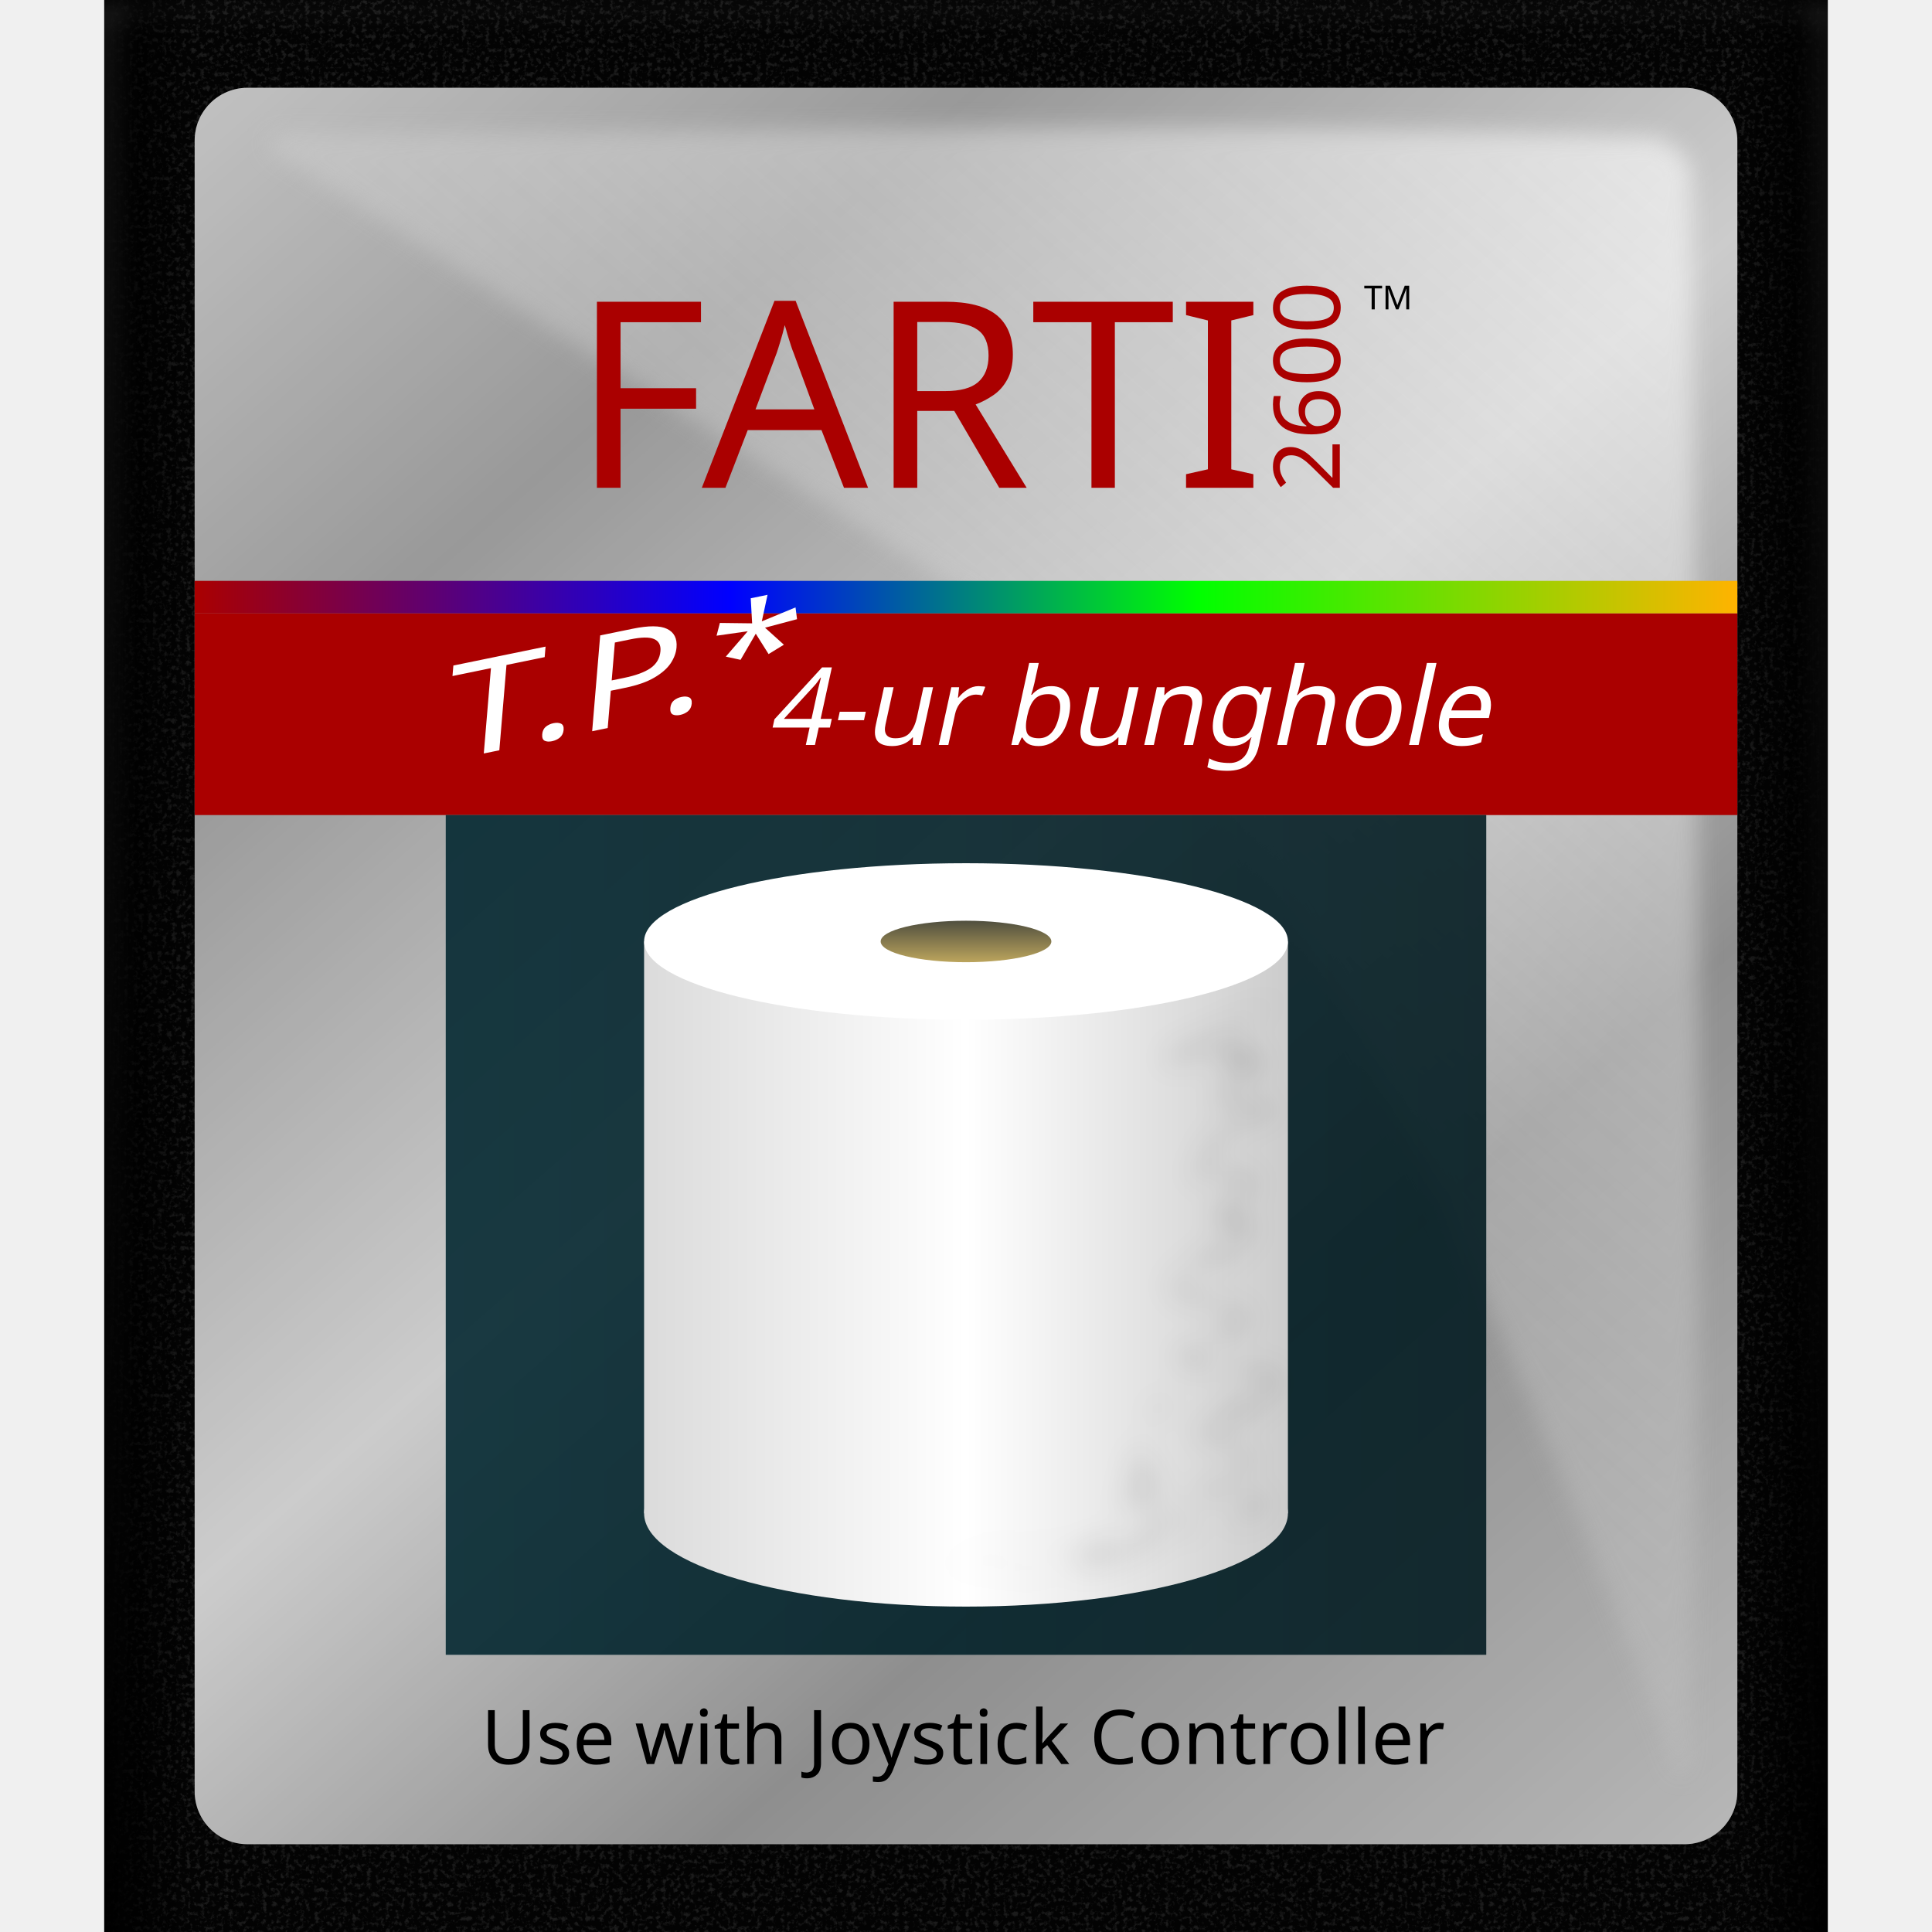
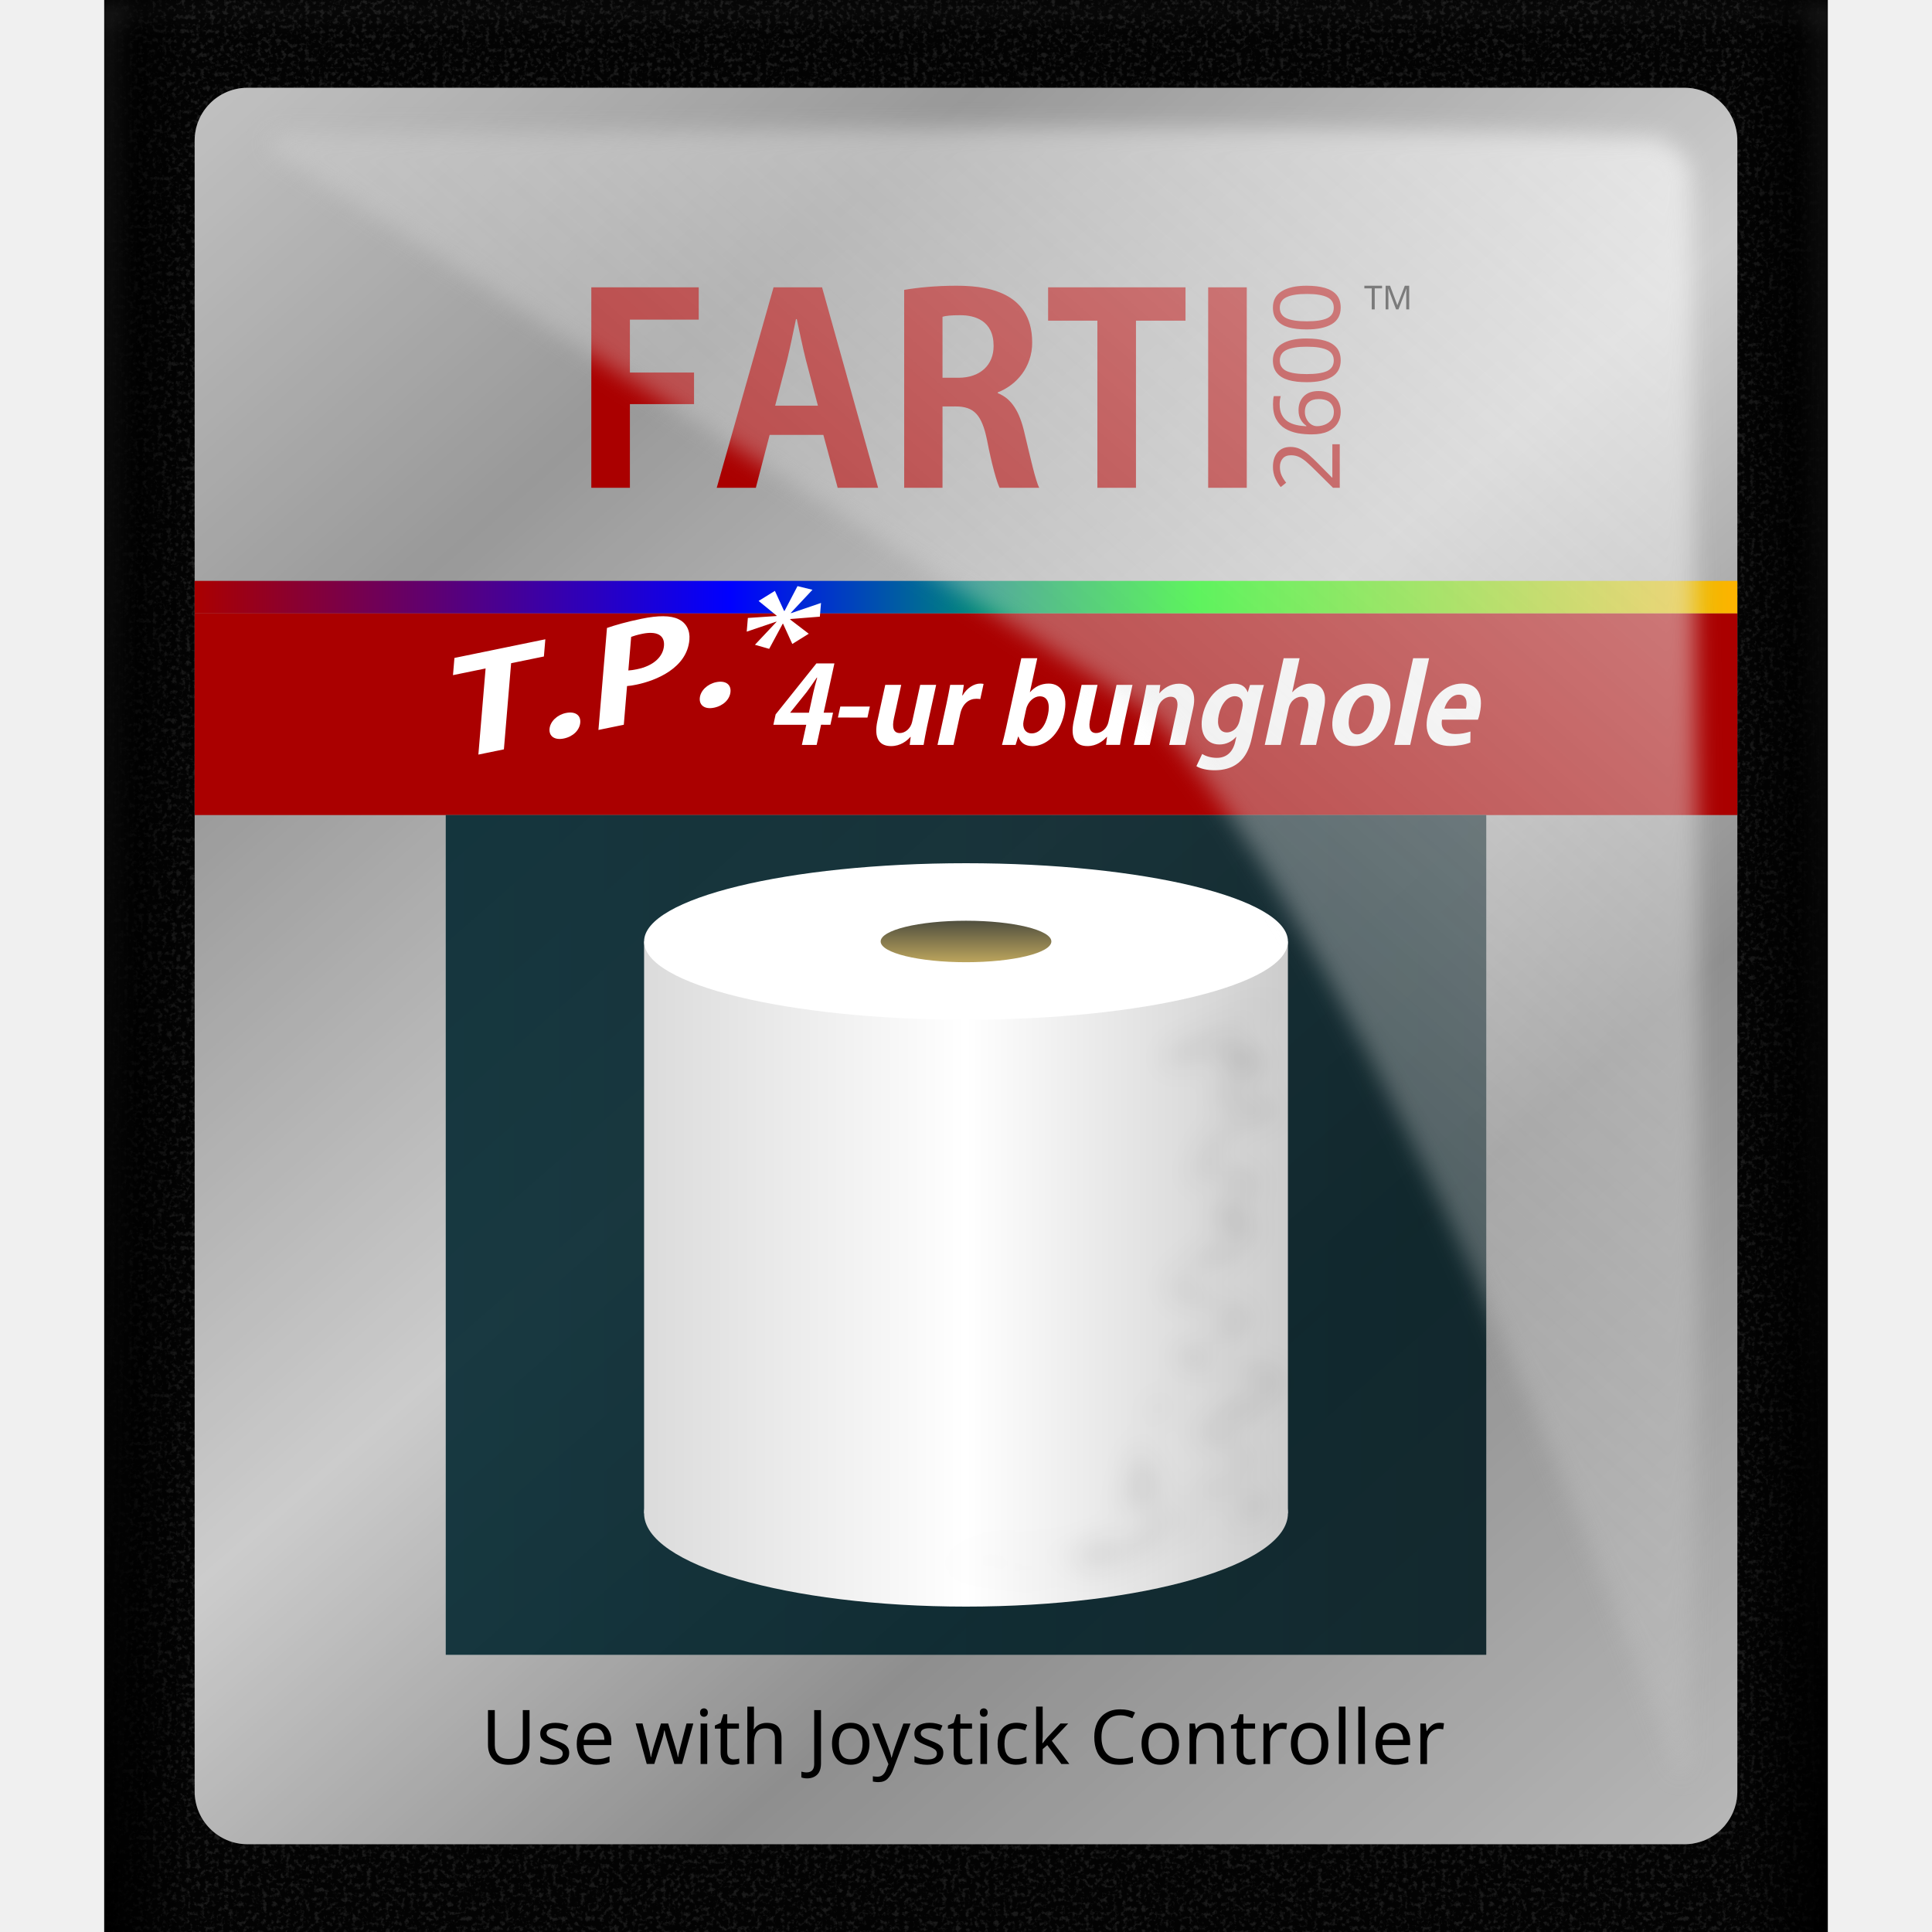
<svg xmlns="http://www.w3.org/2000/svg" xmlns:xlink="http://www.w3.org/1999/xlink" width="512" height="512" viewBox="0 0 135.467 135.467" version="1.1" id="svg5">
  <defs id="defs2">
    <linearGradient id="linearGradient30">
      <stop style="stop-color:#ffffff;stop-opacity:1;" offset="0" id="stop30" />
      <stop style="stop-color:#000000;stop-opacity:1" offset="1" id="stop31" />
    </linearGradient>
    <linearGradient id="linearGradient28">
      <stop style="stop-color:#000000;stop-opacity:0;" offset="0" id="stop29" />
      <stop style="stop-color:#000000;stop-opacity:1;" offset="1" id="stop28" />
    </linearGradient>
    <linearGradient id="linearGradient21">
      <stop style="stop-color:#dbdbdb;stop-opacity:1;" offset="0" id="stop21" />
      <stop style="stop-color:#ffffff;stop-opacity:1;" offset="0.5" id="stop23" />
      <stop style="stop-color:#cccccc;stop-opacity:1;" offset="1" id="stop22" />
    </linearGradient>
    <linearGradient id="linearGradient19">
      <stop style="stop-color:#24230f;stop-opacity:1;" offset="0" id="stop19" />
      <stop style="stop-color:#ab8e34;stop-opacity:1;" offset="1" id="stop20" />
    </linearGradient>
    <linearGradient id="linearGradient17">
      <stop style="stop-color:#004455;stop-opacity:1;" offset="0" id="stop17" />
      <stop style="stop-color:#002d38;stop-opacity:1;" offset="1" id="stop18" />
    </linearGradient>
    <linearGradient id="linearGradient15">
      <stop style="stop-color:#ffffff;stop-opacity:1;" offset="0" id="stop15" />
      <stop style="stop-color:#a1a1a1;stop-opacity:0;" offset="1" id="stop16" />
    </linearGradient>
    <linearGradient id="linearGradient11">
      <stop style="stop-color:#aa0000;stop-opacity:1;" offset="0" id="stop11" />
      <stop style="stop-color:#0000ff;stop-opacity:1;" offset="0.347" id="stop13" />
      <stop style="stop-color:#00ff00;stop-opacity:1;" offset="0.65" id="stop14" />
      <stop style="stop-color:#ffb300;stop-opacity:1;" offset="1" id="stop12" />
    </linearGradient>
    <linearGradient id="linearGradient4">
      <stop style="stop-color:#f2f2f2;stop-opacity:1;" offset="0" id="stop5" />
      <stop style="stop-color:#bfbfbf;stop-opacity:1;" offset="0.222" id="stop8" />
      <stop style="stop-color:#ffffff;stop-opacity:1;" offset="0.482" id="stop7" />
      <stop style="stop-color:#b2b2b2;stop-opacity:1;" offset="0.71" id="stop9" />
      <stop style="stop-color:#e5e5e5;stop-opacity:1;" offset="1" id="stop6" />
    </linearGradient>
    <linearGradient id="linearGradient1">
      <stop style="stop-color:#000000;stop-opacity:1;" offset="0" id="stop1" />
      <stop style="stop-color:#0f0f0f;stop-opacity:1;" offset="0.05" id="stop4" />
      <stop style="stop-color:#0f0f0f;stop-opacity:1;" offset="0.95" id="stop3" />
      <stop style="stop-color:#000000;stop-opacity:1;" offset="1" id="stop2" />
    </linearGradient>
    <linearGradient xlink:href="#linearGradient1" id="linearGradient2" x1="0" y1="67.733" x2="120.86" y2="67.733" gradientUnits="userSpaceOnUse" gradientTransform="translate(7.303576)" />
    <linearGradient xlink:href="#linearGradient4" id="linearGradient6" x1="0" y1="12.31" x2="108.168" y2="135.467" gradientUnits="userSpaceOnUse" gradientTransform="translate(13.64916,-6.154974)" />
    <linearGradient xlink:href="#linearGradient11" id="linearGradient12" x1="13.649" y1="53.282" x2="121.817" y2="53.282" gradientUnits="userSpaceOnUse" gradientTransform="matrix(1,0,0,0.5798537,0,10.97578)" />
    <linearGradient xlink:href="#linearGradient15" id="linearGradient16" x1="15.266" y1="125.923" x2="117.764" y2="7.738" gradientUnits="userSpaceOnUse" />
    <filter style="color-interpolation-filters:sRGB" id="filter16" x="-0.019" y="-0.016" width="1.038" height="1.033">
      <feGaussianBlur stdDeviation="0.788" id="feGaussianBlur16" />
    </filter>
    <linearGradient xlink:href="#linearGradient17" id="linearGradient18" x1="31.257" y1="87.801" x2="104.21" y2="87.801" gradientUnits="userSpaceOnUse" gradientTransform="matrix(1,0,0,0.960469,0,2.259195)" />
    <linearGradient xlink:href="#linearGradient19" id="linearGradient20" x1="-18.63" y1="49.609" x2="-18.63" y2="51.621" gradientUnits="userSpaceOnUse" />
    <linearGradient xlink:href="#linearGradient21" id="linearGradient22" x1="-34.243" y1="64.482" x2="-3.017" y2="64.482" gradientUnits="userSpaceOnUse" />
    <linearGradient xlink:href="#linearGradient21" id="linearGradient25" x1="-34.243" y1="78.349" x2="-3.017" y2="78.349" gradientUnits="userSpaceOnUse" gradientTransform="matrix(1,0,0,1.192013,8.2165527e-7,-15.04403)" />
    <linearGradient xlink:href="#linearGradient28" id="linearGradient29" x1="65.777" y1="91.733" x2="91.484" y2="91.733" gradientUnits="userSpaceOnUse" />
    <filter style="color-interpolation-filters:sRGB" id="filter29" x="-0.093" y="-0.055" width="1.186" height="1.11">
      <feGaussianBlur stdDeviation="0.994" id="feGaussianBlur29" />
    </filter>
    <linearGradient xlink:href="#linearGradient30" id="linearGradient31" x1="67.733" y1="2.7270507e-06" x2="71.895" y2="135.467" gradientUnits="userSpaceOnUse" gradientTransform="translate(-164.0417)" />
    <clipPath clipPathUnits="userSpaceOnUse" id="clipPath36">
      <path style="color:#000000;fill:#000000;stroke-width:1;stroke-linecap:round;stroke-linejoin:round;stroke-dashoffset:149.514;-inkscape-stroke:none;paint-order:markers stroke fill" d="M -156.738,2.7270506e-6 H -35.879 V 135.467 H -156.738 Z" id="path37" />
    </clipPath>
    <filter style="color-interpolation-filters:sRGB" id="filter37" x="-0.019" y="-0.017" width="1.038" height="1.033">
      <feGaussianBlur stdDeviation="0.95" id="feGaussianBlur37" />
    </filter>
    <filter style="color-interpolation-filters:sRGB;" id="filter38" x="0" y="0" width="1" height="1">
      <feTurbulence type="fractalNoise" baseFrequency="3 3" numOctaves="4" seed="2" result="turbulence" id="feTurbulence37" />
      <feComposite in="SourceGraphic" in2="turbulence" operator="out" result="composite1" id="feComposite37" />
      <feColorMatrix values="1 0 0 0 0 0 1 0 0 0 0 0 1 0 0 0 0 0 4 -1 " result="color" id="feColorMatrix37" />
      <feFlood flood-opacity="1" flood-color="rgb(255,255,255)" result="flood" id="feFlood37" />
      <feMerge result="merge" id="feMerge38">
        <feMergeNode in="flood" id="feMergeNode37" />
        <feMergeNode in="color" id="feMergeNode38" />
      </feMerge>
      <feComposite in2="SourceGraphic" operator="in" result="composite2" id="feComposite38" />
    </filter>
  </defs>
  <g id="layer1">
    <rect style="display:inline;opacity:1;fill:url(#linearGradient2);stroke-width:3.784;stroke-linecap:round;stroke-linejoin:round;stroke-dashoffset:149.514;paint-order:markers stroke fill" id="rect1" width="120.86" height="135.467" x="7.304" y="2.7270507e-06" />
    <rect style="display:inline;opacity:0.8;mix-blend-mode:overlay;fill:#000000;fill-opacity:1;stroke-width:3.784;stroke-linecap:round;stroke-linejoin:round;stroke-dashoffset:149.514;paint-order:markers stroke fill;filter:url(#filter38)" id="rect37" width="120.86" height="135.467" x="7.304" y="2.7270507e-06" />
    <path id="path35" clip-path="url(#clipPath36)" style="color:#000000;display:inline;opacity:0.2;fill:url(#linearGradient31);stroke-linecap:round;stroke-linejoin:round;stroke-dashoffset:149.514;-inkscape-stroke:none;paint-order:markers stroke fill;filter:url(#filter37)" d="m -36.396,-0.311 c -40.123,0.014 -80.248,-0.005 -120.371,0.012 -0.518,0.364 -0.199,1.186 -0.277,1.736 0.009,44.696 -0.008,89.395 0.019,134.088 0.462,0.523 1.314,0.138 1.934,0.246 39.755,-0.003 79.51,-0.006 119.265,-0.01 0.503,-0.33 0.174,-1.113 0.252,-1.623 -0.007,-44.748 0.001,-89.497 -0.016,-134.244 -0.147,-0.254 -0.557,-0.236 -0.807,-0.205 z M -154.195,0.287 c 38.809,0.041 77.617,0.006 116.426,0.018 1.365,0.17 1.773,1.761 1.588,2.922 0,43.449 0,86.898 0,130.348 -0.17,1.365 -1.761,1.773 -2.922,1.588 -38.581,0 -77.161,0 -115.742,0 -1.365,-0.17 -1.773,-1.761 -1.588,-2.922 0,-43.449 0,-86.898 0,-130.348 0.116,-1.061 1.254,-1.668 2.238,-1.605 z" transform="translate(164.0416,-6.345e-5)" />
    <rect style="display:inline;opacity:1;fill:url(#linearGradient6);stroke-width:3.784;stroke-linecap:round;stroke-linejoin:round;stroke-dashoffset:149.514;paint-order:markers stroke fill" id="rect4" width="108.168" height="123.157" x="13.649" y="6.155" ry="3.706" />
    <rect style="display:inline;opacity:1;mix-blend-mode:multiply;fill:#cccccc;fill-opacity:1;stroke-width:3.784;stroke-linecap:round;stroke-linejoin:round;stroke-dashoffset:149.514;paint-order:markers stroke fill" id="rect38" width="108.168" height="123.157" x="13.649" y="6.155" ry="3.706" />
-     <path id="rect15" style="display:inline;opacity:0.6;fill:url(#linearGradient16);stroke-width:3.784;stroke-linecap:round;stroke-linejoin:round;stroke-dashoffset:149.514;paint-order:markers stroke fill;filter:url(#filter16)" d="m 17.133,12.341 c -1.492,35.996 -0.366,73.985 -0.284,110.396 0.004,1.657 1.346,3.062 3.001,3.131 31.122,1.287 63.921,0.327 95.39,0.245 1.657,-0.004 1.868,-0.729 0.473,-1.622 L 54.668,85.424 C 39.652,68.642 22.585,23.849 18.287,12.164 17.715,10.609 17.202,10.685 17.133,12.341 Z" transform="rotate(180,67.73277,67.75261)" />
-     <g id="g29" transform="translate(4.311421)">
+     <g id="g29" transform="translate(4.311421)" style="display:none">
      <text xml:space="preserve" style="font-style:normal;font-variant:normal;font-weight:normal;font-stretch:normal;font-size:18.281px;line-height:1.25;font-family:'Adobe Gothic Std';-inkscape-font-specification:'Adobe Gothic Std, Normal';font-variant-ligatures:normal;font-variant-caps:normal;font-variant-numeric:normal;font-variant-east-asian:normal;fill:#aa0000;fill-opacity:1;stroke:none;stroke-width:0.265" x="35.779" y="34.204" id="text9">
        <tspan id="tspan9" style="font-style:normal;font-variant:normal;font-weight:normal;font-stretch:normal;font-size:18.281px;font-family:'Adobe Gothic Std';-inkscape-font-specification:'Adobe Gothic Std, Normal';font-variant-ligatures:normal;font-variant-caps:normal;font-variant-numeric:normal;font-variant-east-asian:normal;fill:#aa0000;stroke-width:0.265" x="35.779" y="34.204">FARTI</tspan>
      </text>
      <text xml:space="preserve" style="font-style:normal;font-weight:normal;font-size:6.466px;line-height:1.25;font-family:sans-serif;fill:#aa0000;fill-opacity:1;stroke:none;stroke-width:0.265" x="-34.514" y="89.629" id="text10" transform="rotate(-90)">
        <tspan id="tspan10" style="fill:#aa0000;stroke-width:0.265" x="-34.514" y="89.629">2600</tspan>
      </text>
    </g>
-     <text xml:space="preserve" style="font-style:normal;font-weight:normal;font-size:2.319px;line-height:1.25;font-family:sans-serif;fill:#000000;fill-opacity:1;stroke:none;stroke-width:0.265" x="95.643" y="21.691" id="text11">
-       <tspan id="tspan11" style="stroke-width:0.265" x="95.643" y="21.691">TM</tspan>
-     </text>
+     <g id="g3" transform="translate(4.311421)">
+       <path d="m 39.856,28.335 h 4.497 V 26.123 H 39.856 V 22.412 h 4.826 v -2.267 h -7.532 v 14.058 h 2.706 z m 10.073,-8.19 -3.985,14.058 h 2.742 l 0.969,-3.711 H 53.42 l 1.005,3.711 h 2.834 L 53.329,20.145 Z m 0.951,5.082 c 0.201,-0.823 0.439,-1.974 0.622,-2.852 h 0.055 c 0.183,0.859 0.42,1.993 0.64,2.87 l 0.841,3.199 h -2.998 z m 8.208,8.976 h 2.687 v -5.704 h 0.914 c 1.28,0 1.846,0.567 2.212,2.377 0.329,1.7 0.676,2.925 0.877,3.327 h 2.779 c -0.274,-0.53 -0.64,-2.212 -1.042,-3.876 -0.329,-1.426 -0.877,-2.377 -1.865,-2.76 v -0.055 c 1.316,-0.512 2.413,-1.773 2.413,-3.492 0,-3.766 -3.583,-3.985 -5.356,-3.985 -1.371,0 -2.687,0.128 -3.62,0.292 z M 61.775,22.211 c 0.219,-0.073 0.64,-0.11 1.243,-0.11 0.987,0 2.34,0.347 2.34,2.157 0,1.335 -0.932,2.23 -2.468,2.23 H 61.775 Z m 7.404,-2.066 v 2.34 h 3.455 v 11.718 h 2.706 V 22.485 h 3.473 V 20.145 Z M 83.109,34.204 V 20.145 h -2.706 v 14.058 z" id="text2" style="font-size:18.281px;line-height:1.25;font-family:'Adobe Gothic Std';-inkscape-font-specification:'Adobe Gothic Std, Normal';fill:#aa0000;stroke-width:0.265" aria-label="FARTI" />
+       <path d="m -31.151,89.629 h -3.052 v -0.472 l 1.209,-1.222 q 0.349,-0.349 0.588,-0.621 0.239,-0.272 0.362,-0.53 0.123,-0.265 0.123,-0.576 0,-0.382 -0.226,-0.576 -0.226,-0.2 -0.588,-0.2 -0.336,0 -0.595,0.116 -0.252,0.116 -0.517,0.323 l -0.304,-0.382 q 0.272,-0.226 0.621,-0.382 0.356,-0.162 0.795,-0.162 0.647,0 1.022,0.33 0.375,0.323 0.375,0.899 0,0.362 -0.149,0.679 -0.149,0.317 -0.414,0.627 -0.265,0.304 -0.621,0.653 l -0.963,0.951 v 0.026 h 2.334 z m 0.692,-1.972 q 0,-0.498 0.084,-0.976 0.091,-0.485 0.317,-0.873 0.233,-0.394 0.647,-0.627 0.414,-0.233 1.067,-0.233 0.136,0 0.297,0.013 0.168,0.013 0.272,0.045 v 0.485 q -0.116,-0.039 -0.265,-0.058 -0.142,-0.019 -0.291,-0.019 -0.446,0 -0.744,0.149 -0.297,0.149 -0.472,0.407 -0.168,0.259 -0.246,0.595 -0.078,0.336 -0.097,0.718 h 0.039 q 0.149,-0.226 0.414,-0.382 0.265,-0.162 0.679,-0.162 0.601,0 0.97,0.369 0.369,0.362 0.369,1.035 0,0.724 -0.401,1.138 -0.394,0.414 -1.067,0.414 -0.44,0 -0.795,-0.22 -0.356,-0.22 -0.569,-0.672 -0.207,-0.453 -0.207,-1.145 z m 1.565,1.558 q 0.407,0 0.66,-0.259 0.252,-0.265 0.252,-0.815 0,-0.44 -0.226,-0.698 -0.22,-0.259 -0.666,-0.259 -0.304,0 -0.53,0.129 -0.226,0.123 -0.356,0.317 -0.123,0.194 -0.123,0.401 0,0.278 0.11,0.556 0.11,0.272 0.33,0.453 0.22,0.175 0.55,0.175 z m 5.16,-1.901 q 0,0.744 -0.155,1.28 -0.155,0.53 -0.491,0.815 -0.336,0.285 -0.892,0.285 -0.782,0 -1.157,-0.627 -0.369,-0.634 -0.369,-1.752 0,-0.75 0.149,-1.28 0.155,-0.53 0.491,-0.808 0.336,-0.285 0.886,-0.285 0.776,0 1.157,0.627 0.382,0.621 0.382,1.746 z m -2.496,0 q 0,0.951 0.213,1.423 0.22,0.472 0.744,0.472 0.517,0 0.737,-0.466 0.226,-0.472 0.226,-1.429 0,-0.944 -0.226,-1.416 -0.22,-0.472 -0.737,-0.472 -0.524,0 -0.744,0.472 -0.213,0.472 -0.213,1.416 z m 6.195,0 q 0,0.744 -0.155,1.28 -0.155,0.53 -0.491,0.815 -0.336,0.285 -0.892,0.285 -0.782,0 -1.157,-0.627 -0.369,-0.634 -0.369,-1.752 0,-0.75 0.149,-1.28 0.155,-0.53 0.491,-0.808 0.336,-0.285 0.886,-0.285 0.776,0 1.157,0.627 0.382,0.621 0.382,1.746 z m -2.496,0 q 0,0.951 0.213,1.423 0.22,0.472 0.744,0.472 0.517,0 0.737,-0.466 0.226,-0.472 0.226,-1.429 0,-0.944 -0.226,-1.416 -0.22,-0.472 -0.737,-0.472 -0.524,0 -0.744,0.472 -0.213,0.472 -0.213,1.416 z" id="text3" style="font-size:6.466px;line-height:1.25;fill:#aa0000;stroke-width:0.265" transform="rotate(-90)" aria-label="2600" />
+     </g>
+     <path d="m 96.392,21.691 h -0.209 v -1.473 h -0.517 v -0.183 h 1.241 v 0.183 H 96.392 Z m 1.496,0 -0.545,-1.452 h -0.009 q 0.007,0.072 0.012,0.195 0.005,0.121 0.005,0.253 v 1.004 H 97.157 v -1.656 h 0.308 l 0.51,1.357 h 0.009 l 0.519,-1.357 h 0.306 v 1.656 h -0.206 v -1.018 q 0,-0.121 0.005,-0.239 0.007,-0.118 0.012,-0.192 h -0.009 l -0.552,1.449 z" id="text11" style="font-size:2.319px;line-height:1.25;stroke-width:0.265" aria-label="TM" />
    <rect style="opacity:1;fill:url(#linearGradient12);stroke-width:3.784;stroke-linecap:round;stroke-linejoin:round;stroke-dashoffset:149.514;paint-order:markers stroke fill" id="rect11" width="108.168" height="2.283" x="13.649" y="40.73" ry="0" />
    <rect style="opacity:1;fill:#aa0000;stroke-width:3.784;stroke-linecap:round;stroke-linejoin:round;stroke-dashoffset:149.514;paint-order:markers stroke fill" id="rect14" width="108.168" height="14.137" x="13.649" y="43.013" />
-     <text xml:space="preserve" style="font-style:normal;font-variant:normal;font-weight:normal;font-stretch:normal;font-size:10.583px;line-height:1.25;font-family:'Adobe Gothic Std';-inkscape-font-specification:'Adobe Gothic Std, Normal';font-variant-ligatures:normal;font-variant-caps:normal;font-variant-numeric:normal;font-variant-east-asian:normal;fill:#ffffff;fill-opacity:1;stroke:none;stroke-width:0.265" x="31.671" y="68.336" id="text14" transform="matrix(1.1429,-0.2345156,-0.07458453,0.8902714,0,0)">
-       <tspan id="tspan14" style="font-style:normal;font-variant:normal;font-weight:normal;font-stretch:normal;font-size:10.583px;font-family:'Adobe Gothic Std';-inkscape-font-specification:'Adobe Gothic Std, Normal';font-variant-ligatures:normal;font-variant-caps:normal;font-variant-numeric:normal;font-variant-east-asian:normal;fill:#ffffff;stroke-width:0.265" x="31.671" y="68.336">T.P.*</tspan>
-     </text>
-     <text xml:space="preserve" style="font-style:normal;font-variant:normal;font-weight:normal;font-stretch:normal;font-size:7.56px;line-height:1.25;font-family:'Adobe Gothic Std';-inkscape-font-specification:'Adobe Gothic Std, Normal';font-variant-ligatures:normal;font-variant-caps:normal;font-variant-numeric:normal;font-variant-east-asian:normal;fill:#ffffff;fill-opacity:1;stroke:none;stroke-width:0.265" x="65.141" y="52.232" id="text15" transform="skewX(-12.29972)">
-       <tspan id="tspan15" style="font-style:normal;font-variant:normal;font-weight:normal;font-stretch:normal;font-size:7.56px;font-family:'Adobe Gothic Std';-inkscape-font-specification:'Adobe Gothic Std, Normal';font-variant-ligatures:normal;font-variant-caps:normal;font-variant-numeric:normal;font-variant-east-asian:normal;fill:#ffffff;stroke-width:0.265" x="65.141" y="52.232">4-ur bunghole</tspan>
-     </text>
+     <path d="m 31.808,60.198 v 1.355 h 2 v 6.784 h 1.566 v -6.784 h 2.011 v -1.355 z m 7.25,8.255 c 0.571,0 0.942,-0.413 0.942,-1.005 0,-0.603 -0.392,-1.005 -0.942,-1.005 -0.54,0 -0.942,0.423 -0.942,1.005 0,0.571 0.37,1.005 0.942,1.005 z m 3.672,-0.116 v -3.048 c 0.159,0.032 0.349,0.042 0.571,0.042 1.217,0 3.08,-0.497 3.08,-2.73 0,-0.751 -0.296,-1.408 -0.783,-1.82 -0.519,-0.444 -1.291,-0.646 -2.318,-0.646 -0.9,0 -1.598,0.074 -2.106,0.169 v 8.033 z m 0,-6.921 c 0.138,-0.032 0.36,-0.064 0.677,-0.064 0.868,0 1.418,0.455 1.418,1.323 0,0.878 -0.571,1.429 -1.545,1.429 -0.233,0 -0.402,-0.011 -0.55,-0.042 z m 5.546,7.038 c 0.571,0 0.942,-0.413 0.942,-1.005 0,-0.603 -0.392,-1.005 -0.942,-1.005 -0.54,0 -0.942,0.423 -0.942,1.005 0,0.571 0.37,1.005 0.942,1.005 z m 3.863,-6.604 -0.677,-1.757 -0.963,0.54 1.206,1.482 -0.011,0.021 -1.778,-0.317 v 1.079 l 1.799,-0.317 0.011,0.021 -1.228,1.482 0.91,0.561 0.709,-1.778 0.021,-0.021 0.688,1.789 0.974,-0.55 -1.238,-1.45 0.011,-0.032 1.831,0.296 v -1.079 l -1.831,0.328 v -0.032 l 1.228,-1.492 -0.952,-0.54 -0.677,1.767 z" id="text14" style="font-size:10.583px;line-height:1.25;font-family:'Adobe Gothic Std';-inkscape-font-specification:'Adobe Gothic Std, Normal';fill:#ffffff;stroke-width:0.265" transform="matrix(1.1429,-0.2345156,-0.07458453,0.8902714,0,0)" aria-label="T.P.*" />
+     <path d="m 69.307,50.819 v -0.847 h -0.658 v -3.455 h -1.263 l -2.079,3.576 v 0.726 h 2.306 V 52.232 h 1.036 v -1.414 z m -2.162,-2.298 c 0.174,-0.325 0.31,-0.643 0.484,-1.005 h 0.03 c -0.023,0.34 -0.045,0.703 -0.045,1.036 v 1.421 h -1.308 v -0.015 z m 4.649,1.792 V 49.541 H 69.722 v 0.771 z m 3.198,-2.291 v 2.593 c 0,0.476 -0.325,0.786 -0.688,0.786 -0.461,0 -0.643,-0.401 -0.643,-1.036 v -2.344 h -1.119 v 2.51 c 0,1.263 0.544,1.784 1.346,1.784 0.65,0 1.036,-0.37 1.21,-0.643 h 0.023 l 0.053,0.559 h 0.975 c -0.015,-0.355 -0.038,-0.786 -0.038,-1.285 v -2.926 z m 3.107,0.733 -0.045,-0.733 h -0.96 c 0.015,0.378 0.03,0.794 0.03,1.315 V 52.232 h 1.119 v -2.177 c 0,-0.718 0.386,-1.058 0.892,-1.058 0.113,0 0.204,0.008 0.287,0.023 v -1.066 c -0.076,-0.015 -0.144,-0.023 -0.249,-0.023 -0.393,0 -0.847,0.28 -1.043,0.824 z m 4.695,-2.601 h -1.119 v 4.869 c 0,0.431 -0.015,0.907 -0.03,1.21 h 0.953 l 0.053,-0.582 h 0.023 c 0.265,0.476 0.665,0.665 1.134,0.665 0.869,0 1.724,-0.741 1.724,-2.268 0,-1.255 -0.62,-2.117 -1.55,-2.117 -0.537,0 -0.93,0.227 -1.172,0.597 h -0.015 z m 0,3.576 c 0,-0.544 0.37,-0.907 0.756,-0.907 0.575,0 0.854,0.559 0.854,1.278 0,0.816 -0.31,1.323 -0.854,1.323 -0.446,0 -0.756,-0.393 -0.756,-0.869 z m 5.965,-1.709 v 2.593 c 0,0.476 -0.325,0.786 -0.688,0.786 -0.461,0 -0.643,-0.401 -0.643,-1.036 v -2.344 h -1.119 v 2.51 c 0,1.263 0.544,1.784 1.346,1.784 0.65,0 1.036,-0.37 1.21,-0.643 h 0.023 l 0.053,0.559 h 0.975 c -0.015,-0.355 -0.038,-0.786 -0.038,-1.285 v -2.926 z m 3.122,0.575 -0.053,-0.567 h -0.968 c 0.015,0.37 0.03,0.771 0.03,1.263 V 52.232 h 1.119 v -2.502 c 0,-0.643 0.416,-0.877 0.718,-0.877 0.476,0 0.643,0.408 0.643,0.922 V 52.232 h 1.119 v -2.578 c 0,-1.179 -0.597,-1.716 -1.368,-1.716 -0.612,0 -1.028,0.348 -1.217,0.658 z m 6.192,-0.068 h -0.015 c -0.189,-0.333 -0.529,-0.59 -1.058,-0.59 -0.93,0 -1.739,0.824 -1.739,2.215 0,1.149 0.627,2.049 1.625,2.049 0.461,0 0.839,-0.204 1.051,-0.537 h 0.015 v 0.31 c 0,0.809 -0.416,1.164 -1.043,1.164 -0.446,0 -0.839,-0.136 -1.089,-0.272 l -0.219,0.854 c 0.333,0.189 0.839,0.287 1.331,0.287 2.049,0 2.124,-1.527 2.124,-2.351 v -2.374 c 0,-0.582 0.015,-0.953 0.038,-1.255 h -0.975 z m -0.136,1.951 c 0,0.711 -0.454,0.877 -0.711,0.877 -0.529,0 -0.839,-0.499 -0.839,-1.232 0,-0.794 0.34,-1.308 0.847,-1.308 0.378,0 0.703,0.31 0.703,0.847 z m 3.251,-1.951 v -2.374 h -1.119 V 52.232 h 1.119 v -2.555 c 0,-0.627 0.431,-0.824 0.711,-0.824 0.484,0 0.65,0.416 0.65,0.953 V 52.232 h 1.119 v -2.518 c 0,-1.24 -0.59,-1.784 -1.338,-1.784 -0.363,0 -0.824,0.159 -1.126,0.597 z m 5.232,-0.597 c -1.142,0 -1.996,0.801 -1.996,2.215 0,1.368 0.816,2.17 1.951,2.17 0.937,0 1.966,-0.62 1.966,-2.223 0,-1.278 -0.741,-2.162 -1.92,-2.162 z m 0.786,2.185 c 0,0.748 -0.287,1.376 -0.817,1.376 -0.544,0 -0.832,-0.62 -0.832,-1.368 0,-0.643 0.219,-1.368 0.839,-1.368 0.575,0 0.809,0.703 0.809,1.361 z m 1.943,-3.962 V 52.232 h 1.119 v -6.078 z m 5.481,4.309 c 0.023,-0.121 0.03,-0.28 0.03,-0.446 0,-1.361 -0.665,-2.087 -1.686,-2.087 -1.232,0 -1.928,1.043 -1.928,2.253 0,1.308 0.741,2.124 2.041,2.124 0.522,0 1.013,-0.091 1.361,-0.242 l -0.159,-0.771 c -0.287,0.098 -0.612,0.174 -1.028,0.174 -0.605,0 -1.119,-0.287 -1.149,-1.005 z m -2.518,-0.779 c 0.03,-0.416 0.257,-0.975 0.794,-0.975 0.552,0 0.726,0.537 0.718,0.975 z" id="text15" style="font-size:7.56px;line-height:1.25;font-family:'Adobe Gothic Std';-inkscape-font-specification:'Adobe Gothic Std, Normal';fill:#ffffff;stroke-width:0.265" transform="skewX(-12.29972)" aria-label="4-ur bunghole" />
    <rect style="display:inline;opacity:0.8;fill:url(#linearGradient18);stroke-width:3.784;stroke-linecap:round;stroke-linejoin:round;stroke-dashoffset:149.514;paint-order:markers stroke fill" id="rect16" width="72.953" height="58.878" x="31.257" y="57.15" />
    <rect style="display:inline;opacity:0.4;fill:#000000;fill-opacity:1;stroke-width:3.784;stroke-linecap:round;stroke-linejoin:round;stroke-dashoffset:149.514;paint-order:markers stroke fill" id="rect25" width="72.953" height="58.878" x="31.257" y="57.15" />
    <g id="g30" transform="matrix(0.9525946,0,0,0.9525946,3.212244,2.423755)" style="stroke-width:1.05">
      <g id="g25" transform="matrix(1.517708,0,0,1.517708,96.00797,-10.06444)" style="stroke-width:0.692">
        <ellipse style="opacity:1;fill:url(#linearGradient25);fill-opacity:1;stroke-width:2.617;stroke-linecap:round;stroke-linejoin:round;stroke-dashoffset:149.514;paint-order:markers stroke fill" id="ellipse20" cx="-18.63" cy="78.349" rx="15.613" ry="4.524" />
        <rect style="opacity:1;fill:url(#linearGradient22);fill-opacity:1;stroke-width:2.617;stroke-linecap:round;stroke-linejoin:round;stroke-dashoffset:149.514;paint-order:markers stroke fill" id="rect20" width="31.225" height="27.734" x="-34.243" y="50.615" />
        <ellipse style="opacity:1;fill:#ffffff;fill-opacity:1;stroke-width:2.617;stroke-linecap:round;stroke-linejoin:round;stroke-dashoffset:149.514;paint-order:markers stroke fill" id="path18" cx="-18.63" cy="50.615" rx="15.613" ry="3.795" />
        <ellipse style="opacity:0.8;fill:url(#linearGradient20);fill-opacity:1;stroke-width:2.617;stroke-linecap:round;stroke-linejoin:round;stroke-dashoffset:149.514;paint-order:markers stroke fill" id="ellipse18" cx="-18.63" cy="50.615" rx="4.139" ry="1.006" />
      </g>
      <path id="path26" style="color:#000000;opacity:0.2;fill:url(#linearGradient29);stroke-width:1.267;-inkscape-stroke:none;filter:url(#filter29)" d="m 91.484,70.057 c -1.867,2.495 -10.136,4.432 -8.846,5.745 2.937,-0.854 6.219,-1.187 3.845,0.475 4.29,-1.066 1.857,0.22 -0.299,1.691 0.933,1.923 6.58,0.823 1.626,2.208 -3.148,0.722 -1.758,2.531 -3.613,3.886 2.401,0.211 6.814,0.097 2.103,2.498 -1.711,1.362 4.898,1.326 0.829,2.814 -2.91,0.14 -7.155,3.673 -1.679,3.905 5.719,1.156 -0.709,2.462 -2.12,4.13 1.121,1.623 9.986,0.222 5.822,3.297 -3.437,0.069 -6.583,3.247 -1.35,2.947 3.076,1.827 -7.385,4.778 -0.462,3.547 5.315,0.545 -3.984,3.964 1.016,2.098 5.097,-3.089 -6.623,-1.382 -0.325,-3.516 3.375,-3.237 -7.592,-2.789 -1.025,-4.022 3.107,-0.059 6.071,-4.051 1.005,-3.525 -2.96,0.325 -5.571,-1.828 -1.119,-2.378 6.008,-3.266 -8.764,-2.549 -1.795,-5.551 3.381,0.217 5.346,-3.574 1.525,-3.447 2.9,-1.678 3.328,-3.614 -0.594,-2.789 -2.032,-0.677 0.787,-1.566 0.159,-2.977 2.238,-0.741 7.104,-2.553 1.647,-2.381 -2.978,-0.891 4.319,-2.894 0.663,-3.489 1.326,-2.457 -8.7,1.775 -3.583,-0.999 2.353,-1.089 4.788,-2.226 6.572,-4.169 z m -6.729,11.648 -0.109,3.8e-4 z m -2.263,18.441 c -3.874,3.402 -1.136,11.563 -8.057,11.392 -2.574,-0.723 -8.341,-0.548 -8.658,1.52 5.418,0.48 11.341,0.981 16.13,-2.283 1.248,-1.366 -3.339,-5.873 0.717,-3.251 0.866,2.094 2.471,5.45 1.097,1.381 -1.939,-2.483 -5.064,-5.12 -1.529,-7.826 z m -1.685,5.976 c 0.237,1.203 -1.368,-0.044 0,0 z m -0.985,1.152 c 1.499,-0.338 -0.807,0.84 0,0 z m 0.537,0.811 c 4.383,1.721 -5.03,5.796 -1.437,1.118 0.276,-0.506 0.752,-1.19 1.437,-1.118 z m 2.119,1.941 c -0.645,0.846 -1.418,0.217 0,0 z m -10.371,1.278 c 3.249,-1.151 6.201,2.958 1.301,1.795 -2.254,0.246 -10.098,-0.595 -4.052,-1.468 0.916,-0.117 1.837,-0.192 2.75,-0.328 z m 2.13,0.02 -6.22e-4,0.073 z" />
    </g>
-     <text xml:space="preserve" style="font-style:normal;font-weight:normal;font-size:5.295px;line-height:1.25;font-family:sans-serif;fill:#000000;fill-opacity:1;stroke:none;stroke-width:0.265" x="33.74" y="123.69" id="text30">
-       <tspan id="tspan30" style="stroke-width:0.265" x="33.74" y="123.69">Use with Joystick Controller</tspan>
+     <path id="rect15" style="display:inline;opacity:0.6;fill:url(#linearGradient16);stroke-width:3.784;stroke-linecap:round;stroke-linejoin:round;stroke-dashoffset:149.514;paint-order:markers stroke fill;filter:url(#filter16)" d="m 17.133,12.341 c -1.492,35.996 -0.366,73.985 -0.284,110.396 0.004,1.657 1.346,3.062 3.001,3.131 31.122,1.287 63.921,0.327 95.39,0.245 1.657,-0.004 1.868,-0.729 0.473,-1.622 L 54.668,85.424 C 39.652,68.642 22.585,23.849 18.287,12.164 17.715,10.609 17.202,10.685 17.133,12.341 Z" transform="rotate(180,67.73277,67.75261)" />
+     <path d="m 37.129,122.355 q 0,0.392 -0.159,0.71 -0.159,0.312 -0.487,0.498 -0.323,0.18 -0.826,0.18 -0.704,0 -1.075,-0.381 -0.365,-0.387 -0.365,-1.017 V 119.909 h 0.477 v 2.452 q 0,0.461 0.244,0.715 0.249,0.254 0.747,0.254 0.514,0 0.741,-0.27 0.233,-0.275 0.233,-0.704 V 119.909 h 0.471 z m 2.78,0.551 q 0,0.413 -0.307,0.625 -0.307,0.212 -0.826,0.212 -0.297,0 -0.514,-0.048 -0.212,-0.048 -0.376,-0.132 v -0.424 q 0.169,0.085 0.408,0.159 0.244,0.069 0.492,0.069 0.355,0 0.514,-0.111 0.159,-0.116 0.159,-0.307 0,-0.106 -0.058,-0.191 -0.058,-0.085 -0.212,-0.169 -0.148,-0.085 -0.429,-0.191 -0.275,-0.106 -0.471,-0.212 -0.196,-0.106 -0.302,-0.254 -0.106,-0.148 -0.106,-0.381 0,-0.36 0.291,-0.556 0.297,-0.196 0.773,-0.196 0.259,0 0.482,0.053 0.228,0.048 0.424,0.138 l -0.159,0.371 q -0.18,-0.074 -0.376,-0.127 -0.196,-0.053 -0.402,-0.053 -0.286,0 -0.44,0.095 -0.148,0.09 -0.148,0.249 0,0.116 0.069,0.201 0.069,0.079 0.228,0.159 0.164,0.074 0.434,0.18 0.27,0.101 0.461,0.207 0.191,0.106 0.291,0.259 0.101,0.148 0.101,0.376 z m 1.785,-2.108 q 0.365,0 0.625,0.159 0.265,0.159 0.402,0.45 0.143,0.286 0.143,0.673 v 0.281 H 40.921 q 0.011,0.482 0.244,0.736 0.238,0.249 0.662,0.249 0.27,0 0.477,-0.048 0.212,-0.053 0.434,-0.148 v 0.408 q -0.217,0.095 -0.429,0.138 -0.212,0.048 -0.503,0.048 -0.402,0 -0.715,-0.164 -0.307,-0.164 -0.482,-0.487 -0.169,-0.328 -0.169,-0.8 0,-0.466 0.154,-0.8 0.159,-0.334 0.44,-0.514 0.286,-0.18 0.662,-0.18 z m -0.005,0.381 q -0.334,0 -0.53,0.217 -0.191,0.212 -0.228,0.593 h 1.446 q -0.005,-0.36 -0.169,-0.582 -0.164,-0.228 -0.519,-0.228 z m 5.105,0.905 q -0.069,-0.217 -0.122,-0.424 -0.048,-0.212 -0.074,-0.328 h -0.021 q -0.021,0.116 -0.069,0.328 -0.048,0.207 -0.122,0.429 l -0.508,1.594 h -0.53 l -0.778,-2.838 h 0.482 l 0.392,1.514 q 0.058,0.228 0.111,0.461 0.053,0.233 0.074,0.387 h 0.021 q 0.021,-0.09 0.048,-0.222 0.032,-0.132 0.069,-0.275 0.037,-0.148 0.074,-0.265 l 0.503,-1.599 h 0.508 l 0.487,1.599 q 0.058,0.18 0.111,0.392 0.058,0.212 0.079,0.365 h 0.021 q 0.016,-0.132 0.069,-0.365 0.058,-0.233 0.122,-0.477 l 0.397,-1.514 h 0.477 l -0.789,2.838 h -0.545 z m 2.568,-2.298 q 0.106,0 0.185,0.074 0.085,0.069 0.085,0.222 0,0.148 -0.085,0.222 -0.079,0.074 -0.185,0.074 -0.116,0 -0.196,-0.074 -0.079,-0.074 -0.079,-0.222 0,-0.154 0.079,-0.222 0.079,-0.074 0.196,-0.074 z m 0.228,1.064 v 2.838 h -0.466 v -2.838 z m 1.848,2.51 q 0.106,0 0.217,-0.016 0.111,-0.021 0.18,-0.042 v 0.355 q -0.074,0.037 -0.212,0.058 -0.138,0.026 -0.265,0.026 -0.222,0 -0.413,-0.074 -0.185,-0.079 -0.302,-0.27 -0.116,-0.191 -0.116,-0.535 v -1.652 h -0.402 v -0.222 l 0.408,-0.185 0.185,-0.604 h 0.275 v 0.651 h 0.821 v 0.36 H 50.992 v 1.642 q 0,0.259 0.122,0.387 0.127,0.122 0.323,0.122 z m 1.43,-2.515 q 0,0.212 -0.026,0.397 h 0.032 q 0.138,-0.217 0.371,-0.328 0.238,-0.111 0.514,-0.111 0.519,0 0.778,0.249 0.259,0.244 0.259,0.789 v 1.848 h -0.461 v -1.816 q 0,-0.683 -0.635,-0.683 -0.477,0 -0.657,0.27 -0.175,0.265 -0.175,0.763 v 1.467 h -0.466 v -4.024 h 0.466 z m 3.712,3.85 q -0.127,0 -0.222,-0.021 -0.095,-0.016 -0.169,-0.048 v -0.402 q 0.085,0.021 0.18,0.037 0.095,0.016 0.201,0.016 0.132,0 0.249,-0.053 0.122,-0.053 0.196,-0.185 0.074,-0.132 0.074,-0.371 V 119.909 h 0.477 v 3.723 q 0,0.545 -0.27,0.805 -0.27,0.259 -0.715,0.259 z m 4.385,-2.431 q 0,0.704 -0.36,1.091 -0.355,0.387 -0.964,0.387 -0.376,0 -0.673,-0.169 -0.291,-0.175 -0.461,-0.503 -0.169,-0.334 -0.169,-0.805 0,-0.704 0.355,-1.086 0.355,-0.381 0.964,-0.381 0.387,0 0.678,0.175 0.297,0.169 0.461,0.498 0.169,0.323 0.169,0.794 z m -2.145,0 q 0,0.503 0.196,0.8 0.201,0.291 0.635,0.291 0.429,0 0.63,-0.291 0.201,-0.297 0.201,-0.8 0,-0.503 -0.201,-0.789 -0.201,-0.286 -0.635,-0.286 -0.434,0 -0.63,0.286 -0.196,0.286 -0.196,0.789 z m 2.33,-1.414 h 0.498 l 0.614,1.615 q 0.079,0.212 0.143,0.408 0.064,0.191 0.095,0.365 h 0.021 q 0.032,-0.132 0.101,-0.344 0.069,-0.217 0.143,-0.434 l 0.577,-1.61 h 0.503 l -1.223,3.23 q -0.148,0.402 -0.387,0.641 -0.233,0.238 -0.646,0.238 -0.127,0 -0.222,-0.016 -0.095,-0.011 -0.164,-0.026 v -0.371 q 0.058,0.011 0.138,0.021 0.085,0.011 0.175,0.011 0.244,0 0.392,-0.138 0.154,-0.138 0.238,-0.365 l 0.148,-0.376 z m 4.993,2.055 q 0,0.413 -0.307,0.625 -0.307,0.212 -0.826,0.212 -0.297,0 -0.514,-0.048 -0.212,-0.048 -0.376,-0.132 v -0.424 q 0.169,0.085 0.408,0.159 0.244,0.069 0.492,0.069 0.355,0 0.514,-0.111 0.159,-0.116 0.159,-0.307 0,-0.106 -0.058,-0.191 -0.058,-0.085 -0.212,-0.169 -0.148,-0.085 -0.429,-0.191 -0.275,-0.106 -0.471,-0.212 -0.196,-0.106 -0.302,-0.254 -0.106,-0.148 -0.106,-0.381 0,-0.36 0.291,-0.556 0.297,-0.196 0.773,-0.196 0.259,0 0.482,0.053 0.228,0.048 0.424,0.138 l -0.159,0.371 q -0.18,-0.074 -0.376,-0.127 -0.196,-0.053 -0.402,-0.053 -0.286,0 -0.44,0.095 -0.148,0.09 -0.148,0.249 0,0.116 0.069,0.201 0.069,0.079 0.228,0.159 0.164,0.074 0.434,0.18 0.27,0.101 0.461,0.207 0.191,0.106 0.291,0.259 0.101,0.148 0.101,0.376 z m 1.636,0.455 q 0.106,0 0.217,-0.016 0.111,-0.021 0.18,-0.042 v 0.355 q -0.074,0.037 -0.212,0.058 -0.138,0.026 -0.265,0.026 -0.222,0 -0.413,-0.074 -0.185,-0.079 -0.302,-0.27 -0.116,-0.191 -0.116,-0.535 v -1.652 h -0.402 v -0.222 l 0.408,-0.185 0.185,-0.604 h 0.275 v 0.651 h 0.821 v 0.36 H 67.334 v 1.642 q 0,0.259 0.122,0.387 0.127,0.122 0.323,0.122 z m 1.202,-3.574 q 0.106,0 0.185,0.074 0.085,0.069 0.085,0.222 0,0.148 -0.085,0.222 -0.079,0.074 -0.185,0.074 -0.116,0 -0.196,-0.074 -0.079,-0.074 -0.079,-0.222 0,-0.154 0.079,-0.222 0.079,-0.074 0.196,-0.074 z m 0.228,1.064 v 2.838 h -0.466 v -2.838 z m 2.039,2.891 q -0.376,0 -0.673,-0.154 -0.291,-0.154 -0.461,-0.477 -0.164,-0.323 -0.164,-0.826 0,-0.524 0.175,-0.853 0.175,-0.328 0.471,-0.482 0.302,-0.154 0.683,-0.154 0.217,0 0.418,0.048 0.201,0.042 0.328,0.106 l -0.143,0.387 q -0.127,-0.048 -0.297,-0.09 -0.169,-0.042 -0.318,-0.042 -0.837,0 -0.837,1.075 0,0.514 0.201,0.789 0.207,0.27 0.609,0.27 0.233,0 0.408,-0.048 0.18,-0.048 0.328,-0.117 v 0.413 q -0.143,0.074 -0.318,0.111 -0.169,0.042 -0.413,0.042 z m 1.864,-1.975 q 0,0.085 -0.011,0.222 -0.005,0.138 -0.011,0.238 h 0.021 q 0.032,-0.042 0.095,-0.122 0.064,-0.079 0.127,-0.159 0.069,-0.085 0.116,-0.138 l 0.905,-0.958 h 0.545 l -1.149,1.213 1.229,1.626 h -0.561 l -0.985,-1.324 -0.323,0.281 v 1.043 h -0.461 v -4.024 h 0.461 z m 5.428,-1.493 q -0.609,0 -0.958,0.408 -0.349,0.408 -0.349,1.117 0,0.704 0.323,1.117 0.328,0.408 0.98,0.408 0.249,0 0.471,-0.042 0.222,-0.042 0.434,-0.106 v 0.413 q -0.212,0.079 -0.44,0.117 -0.222,0.037 -0.535,0.037 -0.577,0 -0.964,-0.238 -0.387,-0.238 -0.582,-0.678 -0.191,-0.44 -0.191,-1.033 0,-0.572 0.207,-1.006 0.212,-0.44 0.62,-0.683 0.408,-0.249 0.99,-0.249 0.598,0 1.043,0.222 l -0.191,0.402 q -0.175,-0.079 -0.392,-0.143 -0.212,-0.064 -0.466,-0.064 z m 4.13,1.991 q 0,0.704 -0.36,1.091 -0.355,0.387 -0.964,0.387 -0.376,0 -0.673,-0.169 -0.291,-0.175 -0.461,-0.503 -0.169,-0.334 -0.169,-0.805 0,-0.704 0.355,-1.086 0.355,-0.381 0.964,-0.381 0.387,0 0.678,0.175 0.297,0.169 0.461,0.498 0.169,0.323 0.169,0.794 z m -2.145,0 q 0,0.503 0.196,0.8 0.201,0.291 0.635,0.291 0.429,0 0.63,-0.291 0.201,-0.297 0.201,-0.8 0,-0.503 -0.201,-0.789 -0.201,-0.286 -0.635,-0.286 -0.434,0 -0.63,0.286 -0.196,0.286 -0.196,0.789 z m 4.247,-1.467 q 0.508,0 0.768,0.249 0.259,0.244 0.259,0.794 v 1.848 h -0.461 v -1.816 q 0,-0.683 -0.635,-0.683 -0.471,0 -0.651,0.265 -0.18,0.265 -0.18,0.763 v 1.472 h -0.466 v -2.838 h 0.376 l 0.069,0.387 h 0.026 q 0.138,-0.222 0.381,-0.328 0.244,-0.111 0.514,-0.111 z m 2.854,2.563 q 0.106,0 0.217,-0.016 0.111,-0.021 0.18,-0.042 v 0.355 q -0.074,0.037 -0.212,0.058 -0.138,0.026 -0.265,0.026 -0.222,0 -0.413,-0.074 -0.185,-0.079 -0.302,-0.27 -0.116,-0.191 -0.116,-0.535 v -1.652 h -0.402 v -0.222 l 0.408,-0.185 0.185,-0.604 h 0.275 v 0.651 h 0.821 v 0.36 h -0.821 v 1.642 q 0,0.259 0.122,0.387 0.127,0.122 0.323,0.122 z m 2.288,-2.563 q 0.079,0 0.169,0.011 0.095,0.005 0.164,0.021 l -0.058,0.429 q -0.069,-0.016 -0.154,-0.026 -0.079,-0.011 -0.154,-0.011 -0.217,0 -0.408,0.122 -0.191,0.116 -0.307,0.334 -0.111,0.212 -0.111,0.498 v 1.514 h -0.466 v -2.838 h 0.381 l 0.053,0.519 h 0.021 q 0.138,-0.233 0.355,-0.402 0.217,-0.169 0.514,-0.169 z m 3.225,1.467 q 0,0.704 -0.36,1.091 -0.355,0.387 -0.964,0.387 -0.376,0 -0.673,-0.169 -0.291,-0.175 -0.461,-0.503 -0.169,-0.334 -0.169,-0.805 0,-0.704 0.355,-1.086 0.355,-0.381 0.964,-0.381 0.387,0 0.678,0.175 0.297,0.169 0.461,0.498 0.169,0.323 0.169,0.794 z m -2.145,0 q 0,0.503 0.196,0.8 0.201,0.291 0.635,0.291 0.429,0 0.63,-0.291 0.201,-0.297 0.201,-0.8 0,-0.503 -0.201,-0.789 -0.201,-0.286 -0.635,-0.286 -0.434,0 -0.63,0.286 -0.196,0.286 -0.196,0.789 z m 3.347,1.424 h -0.466 v -4.024 h 0.466 z m 1.366,0 H 95.24 v -4.024 h 0.466 z m 1.996,-2.891 q 0.365,0 0.625,0.159 0.265,0.159 0.402,0.45 0.143,0.286 0.143,0.673 v 0.281 h -1.943 q 0.011,0.482 0.244,0.736 0.238,0.249 0.662,0.249 0.27,0 0.477,-0.048 0.212,-0.053 0.434,-0.148 v 0.408 q -0.217,0.095 -0.429,0.138 -0.212,0.048 -0.503,0.048 -0.402,0 -0.715,-0.164 -0.307,-0.164 -0.482,-0.487 -0.169,-0.328 -0.169,-0.8 0,-0.466 0.154,-0.8 0.159,-0.334 0.44,-0.514 0.286,-0.18 0.662,-0.18 z m -0.005,0.381 q -0.334,0 -0.53,0.217 -0.191,0.212 -0.228,0.593 h 1.446 q -0.005,-0.36 -0.169,-0.582 -0.164,-0.228 -0.519,-0.228 z m 3.22,-0.381 q 0.079,0 0.169,0.011 0.095,0.005 0.164,0.021 l -0.058,0.429 q -0.069,-0.016 -0.154,-0.026 -0.079,-0.011 -0.154,-0.011 -0.217,0 -0.408,0.122 -0.191,0.116 -0.307,0.334 -0.111,0.212 -0.111,0.498 v 1.514 h -0.466 v -2.838 h 0.381 l 0.053,0.519 h 0.021 q 0.138,-0.233 0.355,-0.402 0.217,-0.169 0.514,-0.169 z" id="text30" style="font-size:5.295px;line-height:1.25;stroke-width:0.265" aria-label="Use with Joystick Controller" />
+     <text xml:space="preserve" style="font-style:normal;font-weight:normal;font-size:5.295px;line-height:1.25;font-family:sans-serif;display:none;fill:#000000;fill-opacity:1;stroke:none;stroke-width:0.265" x="33.74" y="123.69" id="text1">
+       <tspan id="tspan1" style="stroke-width:0.265" x="0" y="0">Use with Joystick Controller</tspan>
+     </text>
+     <text xml:space="preserve" style="font-style:normal;font-variant:normal;font-weight:normal;font-stretch:normal;font-size:10.583px;line-height:1.25;font-family:'Adobe Gothic Std';-inkscape-font-specification:'Adobe Gothic Std, Normal';font-variant-ligatures:normal;font-variant-caps:normal;font-variant-numeric:normal;font-variant-east-asian:normal;display:none;fill:#ffffff;fill-opacity:1;stroke:none;stroke-width:0.265" x="31.671" y="68.336" id="text4" transform="matrix(1.1429,-0.2345156,-0.07458453,0.8902714,0,0)">
+       <tspan id="tspan3" style="font-style:normal;font-variant:normal;font-weight:normal;font-stretch:normal;font-size:10.583px;font-family:'Adobe Gothic Std';-inkscape-font-specification:'Adobe Gothic Std, Normal';font-variant-ligatures:normal;font-variant-caps:normal;font-variant-numeric:normal;font-variant-east-asian:normal;fill:#ffffff;stroke-width:0.265" x="0" y="0">T.P.*</tspan>
+     </text>
+     <text xml:space="preserve" style="font-style:normal;font-variant:normal;font-weight:normal;font-stretch:normal;font-size:7.56px;line-height:1.25;font-family:'Adobe Gothic Std';-inkscape-font-specification:'Adobe Gothic Std, Normal';font-variant-ligatures:normal;font-variant-caps:normal;font-variant-numeric:normal;font-variant-east-asian:normal;display:none;fill:#ffffff;fill-opacity:1;stroke:none;stroke-width:0.265" x="65.141" y="52.232" id="text5" transform="skewX(-12.29972)">
+       <tspan id="tspan4" style="font-style:normal;font-variant:normal;font-weight:normal;font-stretch:normal;font-size:7.56px;font-family:'Adobe Gothic Std';-inkscape-font-specification:'Adobe Gothic Std, Normal';font-variant-ligatures:normal;font-variant-caps:normal;font-variant-numeric:normal;font-variant-east-asian:normal;fill:#ffffff;stroke-width:0.265" x="0" y="0">4-ur bunghole</tspan>
    </text>
  </g>
</svg>
